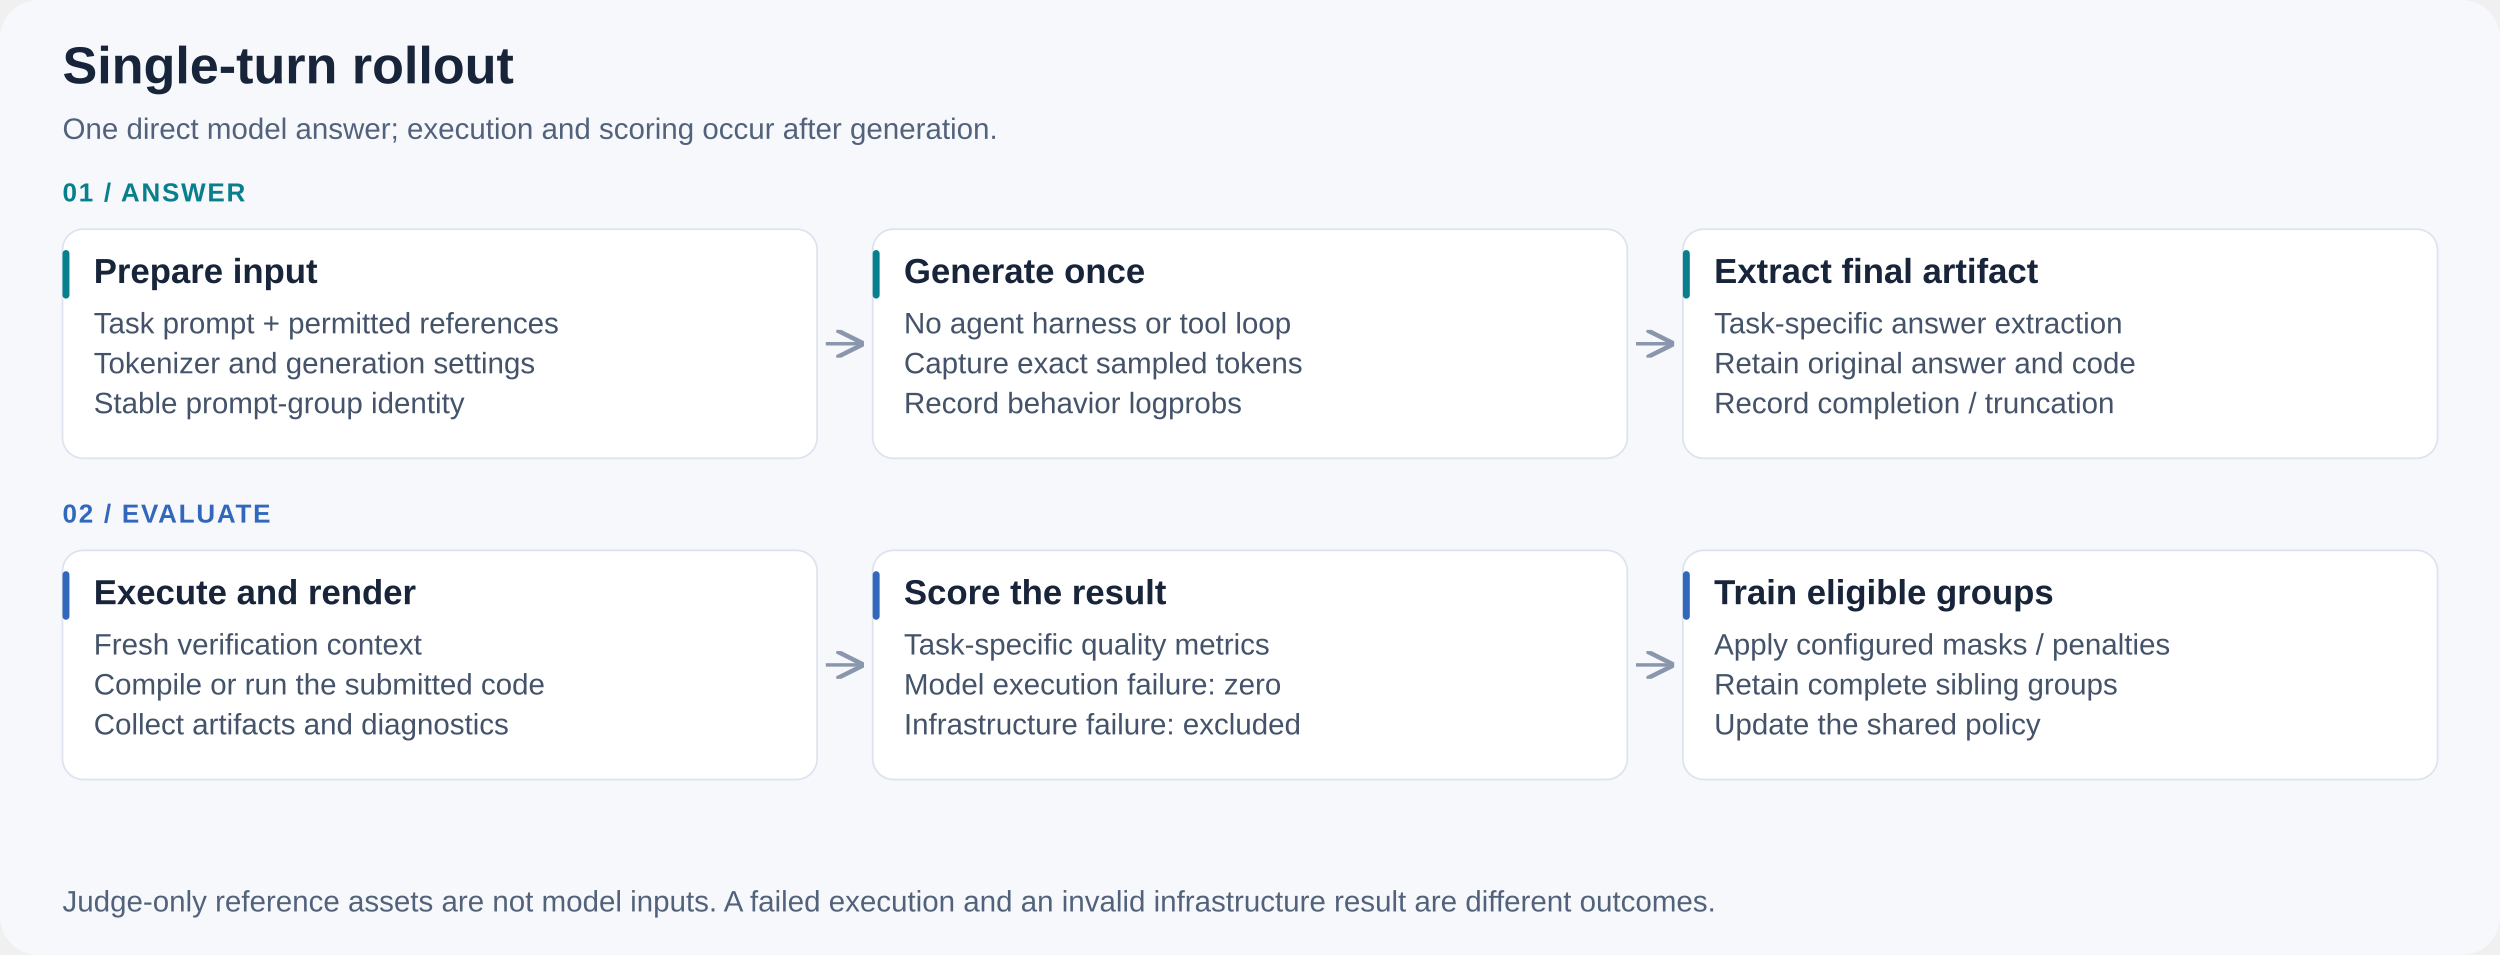
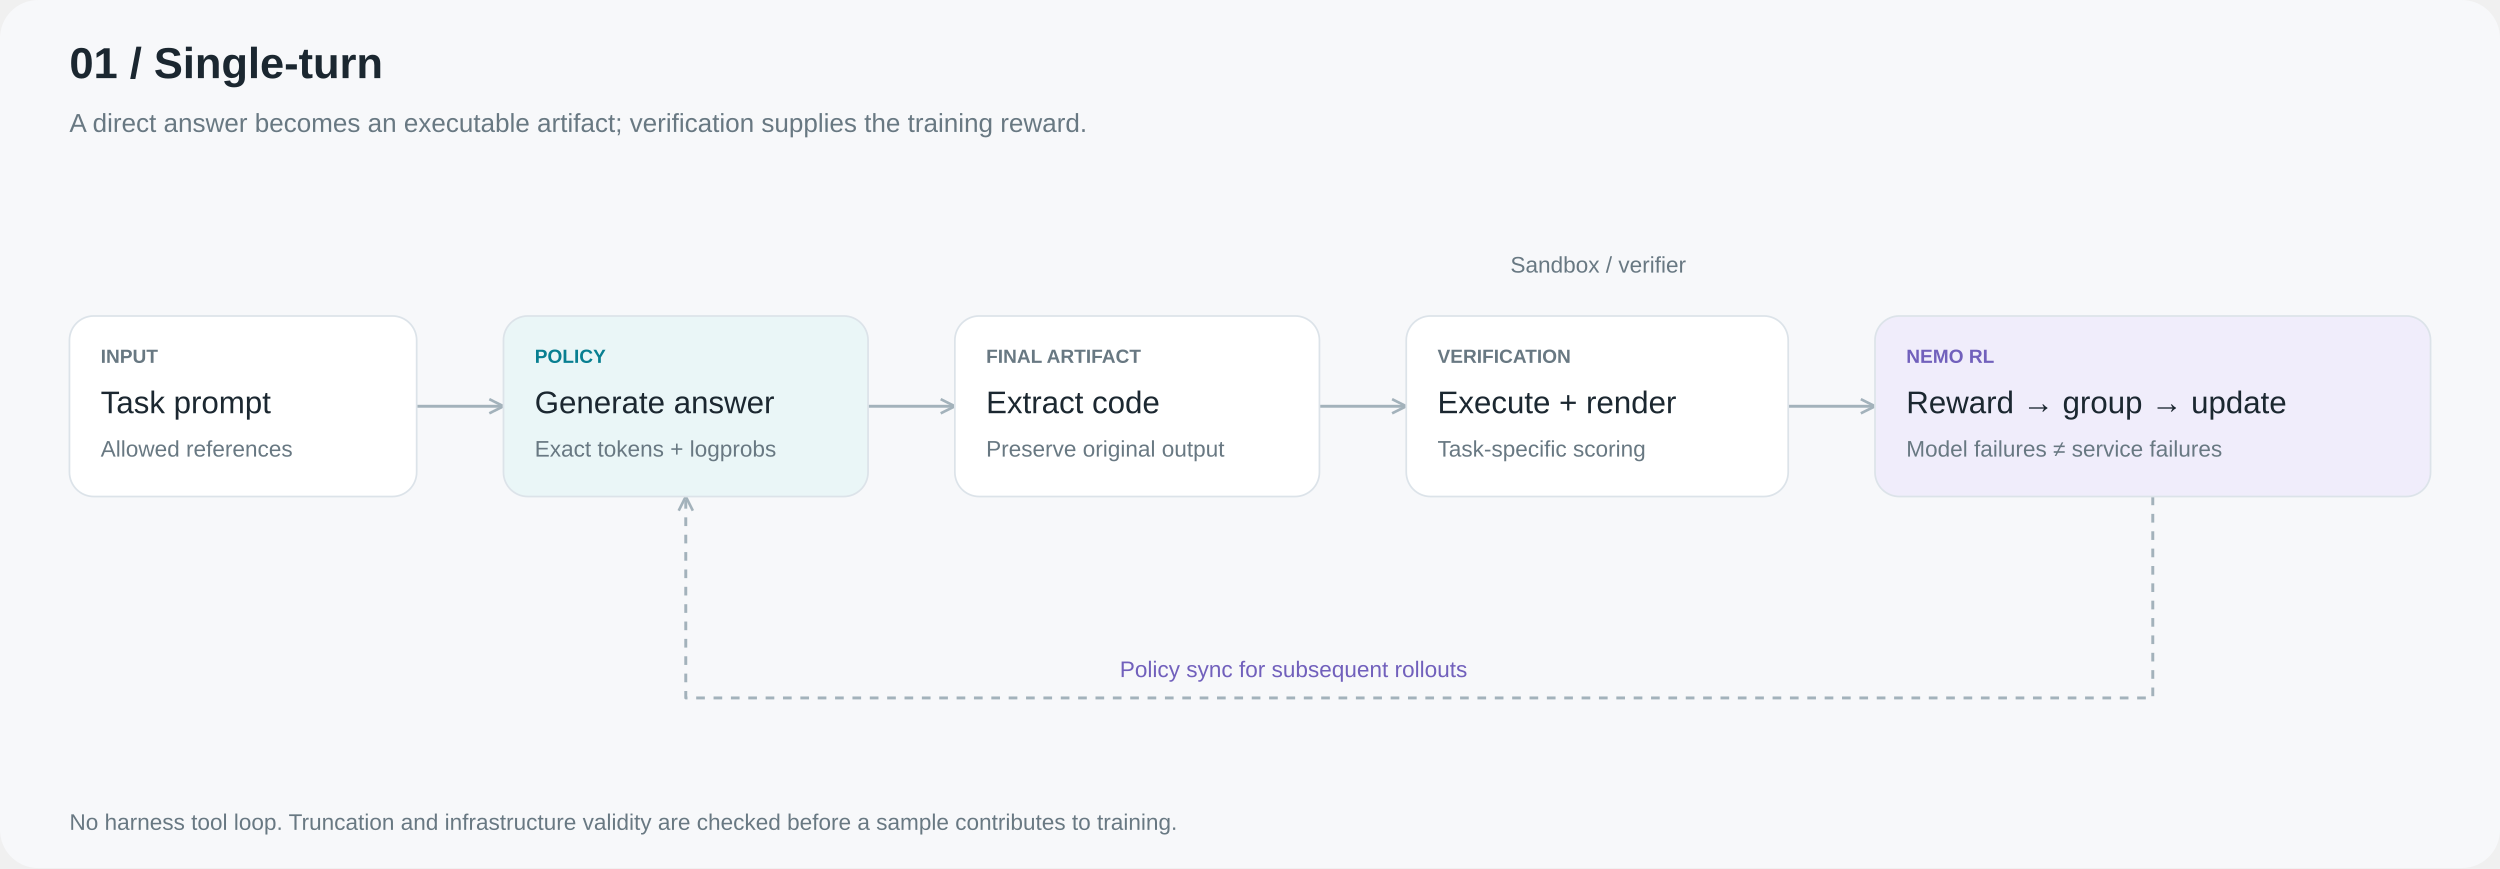
- <svg xmlns="http://www.w3.org/2000/svg" width="1440" height="550" viewBox="0 0 1440 550" role="img" aria-labelledby="title desc">
+ <svg xmlns="http://www.w3.org/2000/svg" width="1440" height="500" viewBox="0 0 1440 500" role="img" aria-labelledby="title desc">
  <defs>
-     <marker id="arrow" markerWidth="8" markerHeight="8" refX="7" refY="4" orient="auto">
-       <path d="M0 0 L8 4 L0 8" fill="none" stroke="#8996ab" stroke-width="1.3" />
+     <marker id="arrow" viewBox="0 0 10 10" refX="9" refY="5" markerWidth="6" markerHeight="6" orient="auto-start-reverse">
+       <path d="M1 1 L9 5 L1 9" fill="none" stroke="#a3b2bb" stroke-width="1.5" />
    </marker>
  </defs>
-   <rect width="1440" height="550" rx="22" fill="#f6f8fc" />
-   <style>text{font-family:Arial,Helvetica,sans-serif} .title{font-size:30px;font-weight:700;fill:#18243a}.sub{font-size:17px;fill:#53627b}.heading{font-size:20px;font-weight:700;fill:#18243a}.body{font-size:17px;fill:#44536a}.label{font-size:15px;font-weight:700;letter-spacing:1px}</style>
-   <text x="36" y="48" class="title">Single-turn rollout</text>
-   <text x="36" y="80" class="sub">One direct model answer; execution and scoring occur after generation.</text>
-   <text x="36" y="116" class="label" fill="#087f8c">01 / ANSWER</text>
-   <rect x="36.0" y="132" width="434.667" height="132" rx="12" fill="white" stroke="#dce3ee" />
-   <rect x="36.0" y="144" width="4" height="28" rx="2" fill="#087f8c" />
-   <text x="54.0" y="163" class="heading">Prepare input</text>
-   <text x="54.0" y="192" class="body">Task prompt + permitted references</text>
-   <text x="54.0" y="215" class="body">Tokenizer and generation settings</text>
-   <text x="54.0" y="238" class="body">Stable prompt-group identity</text>
-   <path d="M475.667 198 H495.667" stroke="#8996ab" stroke-width="2" marker-end="url(#arrow)" />
-   <rect x="502.667" y="132" width="434.667" height="132" rx="12" fill="white" stroke="#dce3ee" />
-   <rect x="502.667" y="144" width="4" height="28" rx="2" fill="#087f8c" />
-   <text x="520.667" y="163" class="heading">Generate once</text>
-   <text x="520.667" y="192" class="body">No agent harness or tool loop</text>
-   <text x="520.667" y="215" class="body">Capture exact sampled tokens</text>
-   <text x="520.667" y="238" class="body">Record behavior logprobs</text>
-   <path d="M942.333 198 H962.333" stroke="#8996ab" stroke-width="2" marker-end="url(#arrow)" />
-   <rect x="969.333" y="132" width="434.667" height="132" rx="12" fill="white" stroke="#dce3ee" />
-   <rect x="969.333" y="144" width="4" height="28" rx="2" fill="#087f8c" />
-   <text x="987.333" y="163" class="heading">Extract final artifact</text>
-   <text x="987.333" y="192" class="body">Task-specific answer extraction</text>
-   <text x="987.333" y="215" class="body">Retain original answer and code</text>
-   <text x="987.333" y="238" class="body">Record completion / truncation</text>
-   <text x="36" y="301" class="label" fill="#3268bb">02 / EVALUATE</text>
-   <rect x="36.0" y="317" width="434.667" height="132" rx="12" fill="white" stroke="#dce3ee" />
-   <rect x="36.0" y="329" width="4" height="28" rx="2" fill="#3268bb" />
-   <text x="54.0" y="348" class="heading">Execute and render</text>
-   <text x="54.0" y="377" class="body">Fresh verification context</text>
-   <text x="54.0" y="400" class="body">Compile or run the submitted code</text>
-   <text x="54.0" y="423" class="body">Collect artifacts and diagnostics</text>
-   <path d="M475.667 383 H495.667" stroke="#8996ab" stroke-width="2" marker-end="url(#arrow)" />
-   <rect x="502.667" y="317" width="434.667" height="132" rx="12" fill="white" stroke="#dce3ee" />
-   <rect x="502.667" y="329" width="4" height="28" rx="2" fill="#3268bb" />
-   <text x="520.667" y="348" class="heading">Score the result</text>
-   <text x="520.667" y="377" class="body">Task-specific quality metrics</text>
-   <text x="520.667" y="400" class="body">Model execution failure: zero</text>
-   <text x="520.667" y="423" class="body">Infrastructure failure: excluded</text>
-   <path d="M942.333 383 H962.333" stroke="#8996ab" stroke-width="2" marker-end="url(#arrow)" />
-   <rect x="969.333" y="317" width="434.667" height="132" rx="12" fill="white" stroke="#dce3ee" />
-   <rect x="969.333" y="329" width="4" height="28" rx="2" fill="#3268bb" />
-   <text x="987.333" y="348" class="heading">Train eligible groups</text>
-   <text x="987.333" y="377" class="body">Apply configured masks / penalties</text>
-   <text x="987.333" y="400" class="body">Retain complete sibling groups</text>
-   <text x="987.333" y="423" class="body">Update the shared policy</text>
-   <text x="36" y="525" class="sub">Judge-only reference assets are not model inputs. A failed execution and an invalid infrastructure result are different outcomes.</text>
+   <rect width="1440" height="500" rx="22" fill="#f7f8fa" />
+   <g font-family="Arial,Helvetica,sans-serif">
+     <text x="40" y="45" font-size="25" fill="#1b2730" font-weight="600" text-anchor="start">01 / Single-turn</text>
+     <text x="40" y="76" font-size="15" fill="#687882" font-weight="400" text-anchor="start">A direct answer becomes an executable artifact; verification supplies the training reward.</text>
+     <path d="M240 234 H290" fill="none" stroke="#a3b2bb" stroke-width="1.7" stroke-linejoin="round" marker-end="url(#arrow)" />
+     <path d="M500 234 H550" fill="none" stroke="#a3b2bb" stroke-width="1.7" stroke-linejoin="round" marker-end="url(#arrow)" />
+     <path d="M760 234 H810" fill="none" stroke="#a3b2bb" stroke-width="1.7" stroke-linejoin="round" marker-end="url(#arrow)" />
+     <path d="M1030 234 H1080" fill="none" stroke="#a3b2bb" stroke-width="1.7" stroke-linejoin="round" marker-end="url(#arrow)" />
+     <path d="M1240 286 V402 H395 V286" fill="none" stroke="#a3b2bb" stroke-width="1.7" stroke-linejoin="round" stroke-dasharray="5 5" marker-end="url(#arrow)" />
+     <rect x="40" y="182" width="200" height="104" rx="14" fill="#ffffff" stroke="#dce3e9" />
+     <text x="58" y="209" font-size="11" fill="#687882" font-weight="600" text-anchor="start">INPUT</text>
+     <text x="58" y="238" font-size="18" fill="#1b2730" font-weight="500" text-anchor="start">Task prompt</text>
+     <text x="58" y="263" font-size="13" fill="#687882" font-weight="400" text-anchor="start">Allowed references</text>
+     <rect x="290" y="182" width="210" height="104" rx="14" fill="#eaf6f7" stroke="#dce3e9" />
+     <text x="308" y="209" font-size="11" fill="#087f91" font-weight="600" text-anchor="start">POLICY</text>
+     <text x="308" y="238" font-size="18" fill="#1b2730" font-weight="500" text-anchor="start">Generate answer</text>
+     <text x="308" y="263" font-size="13" fill="#687882" font-weight="400" text-anchor="start">Exact tokens + logprobs</text>
+     <rect x="550" y="182" width="210" height="104" rx="14" fill="#ffffff" stroke="#dce3e9" />
+     <text x="568" y="209" font-size="11" fill="#687882" font-weight="600" text-anchor="start">FINAL ARTIFACT</text>
+     <text x="568" y="238" font-size="18" fill="#1b2730" font-weight="500" text-anchor="start">Extract code</text>
+     <text x="568" y="263" font-size="13" fill="#687882" font-weight="400" text-anchor="start">Preserve original output</text>
+     <rect x="810" y="182" width="220" height="104" rx="14" fill="#ffffff" stroke="#dce3e9" />
+     <text x="828" y="209" font-size="11" fill="#687882" font-weight="600" text-anchor="start">VERIFICATION</text>
+     <text x="828" y="238" font-size="18" fill="#1b2730" font-weight="500" text-anchor="start">Execute + render</text>
+     <text x="828" y="263" font-size="13" fill="#687882" font-weight="400" text-anchor="start">Task-specific scoring</text>
+     <rect x="1080" y="182" width="320" height="104" rx="14" fill="#f0edfb" stroke="#dce3e9" />
+     <text x="1098" y="209" font-size="11" fill="#7160bc" font-weight="600" text-anchor="start">NEMO RL</text>
+     <text x="1098" y="238" font-size="18" fill="#1b2730" font-weight="500" text-anchor="start">Reward → group → update</text>
+     <text x="1098" y="263" font-size="13" fill="#687882" font-weight="400" text-anchor="start">Model failures ≠ service failures</text>
+     <text x="870" y="157" font-size="13" fill="#687882" font-weight="400" text-anchor="start">Sandbox / verifier</text>
+     <text x="645" y="390" font-size="13" fill="#7160bc" font-weight="400" text-anchor="start">Policy sync for subsequent rollouts</text>
+     <text x="40" y="478" font-size="13" fill="#687882" font-weight="400" text-anchor="start">No harness tool loop. Truncation and infrastructure validity are checked before a sample contributes to training.</text>
+   </g>
</svg>
